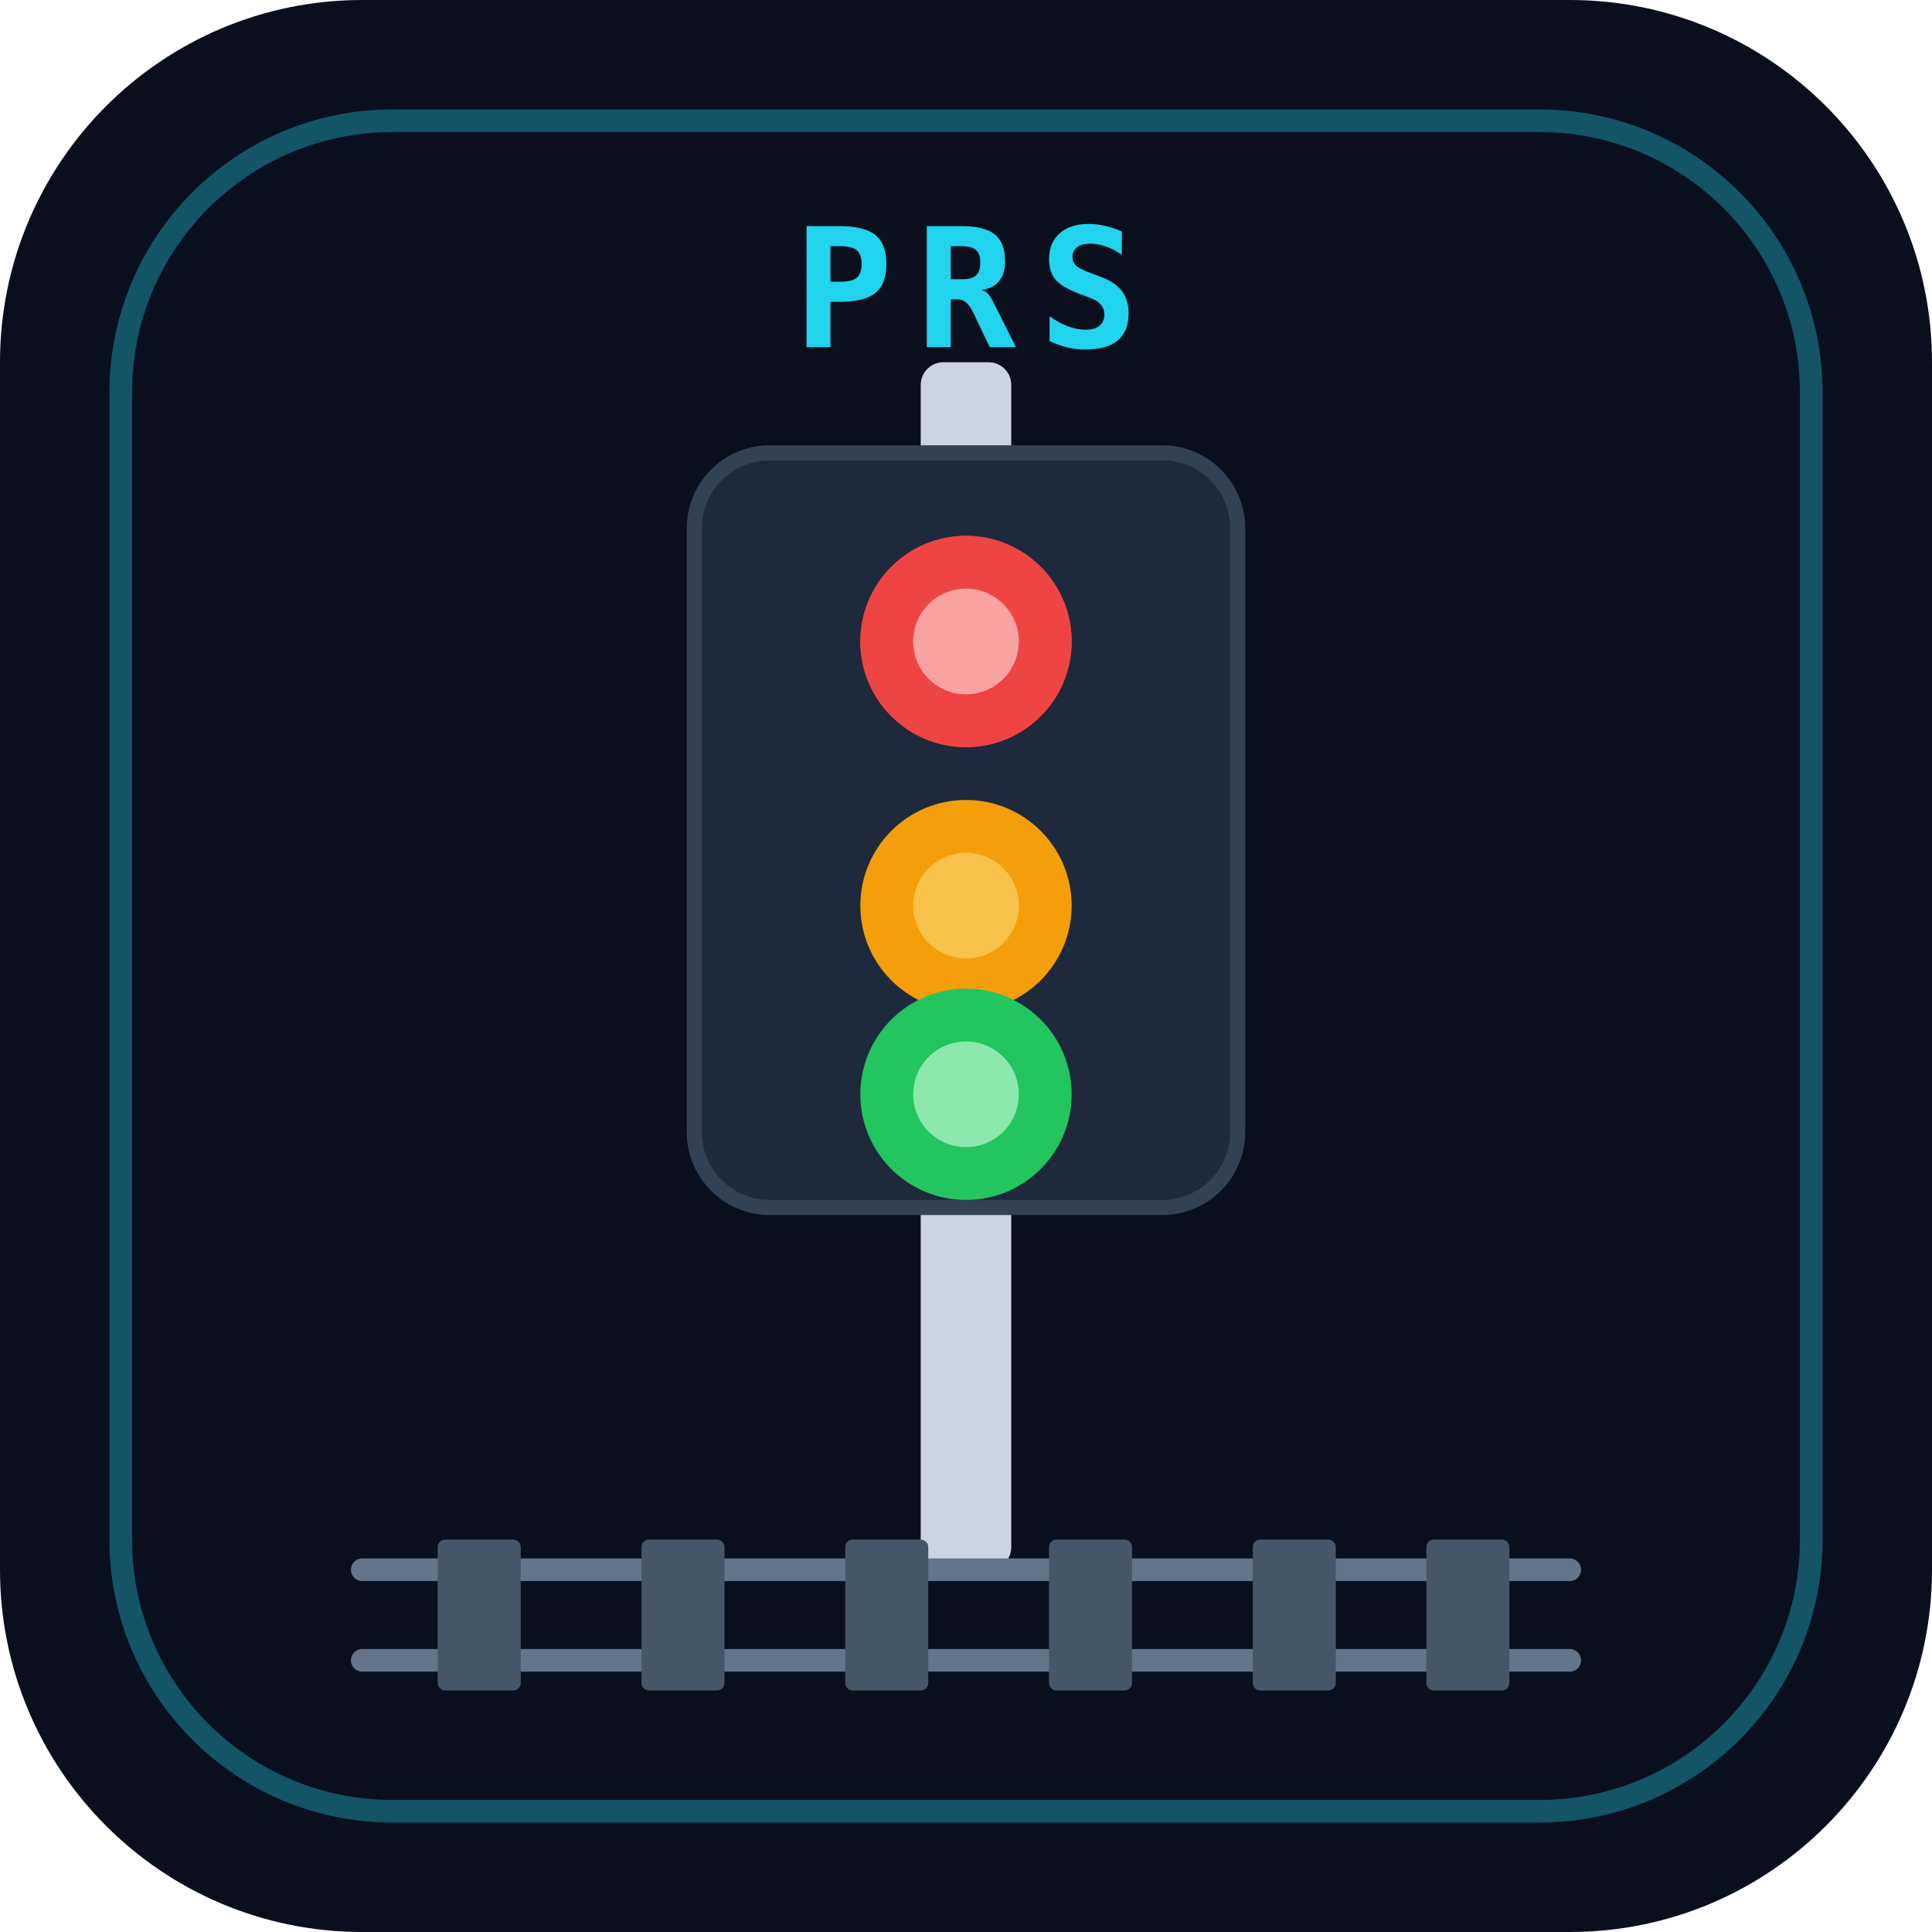
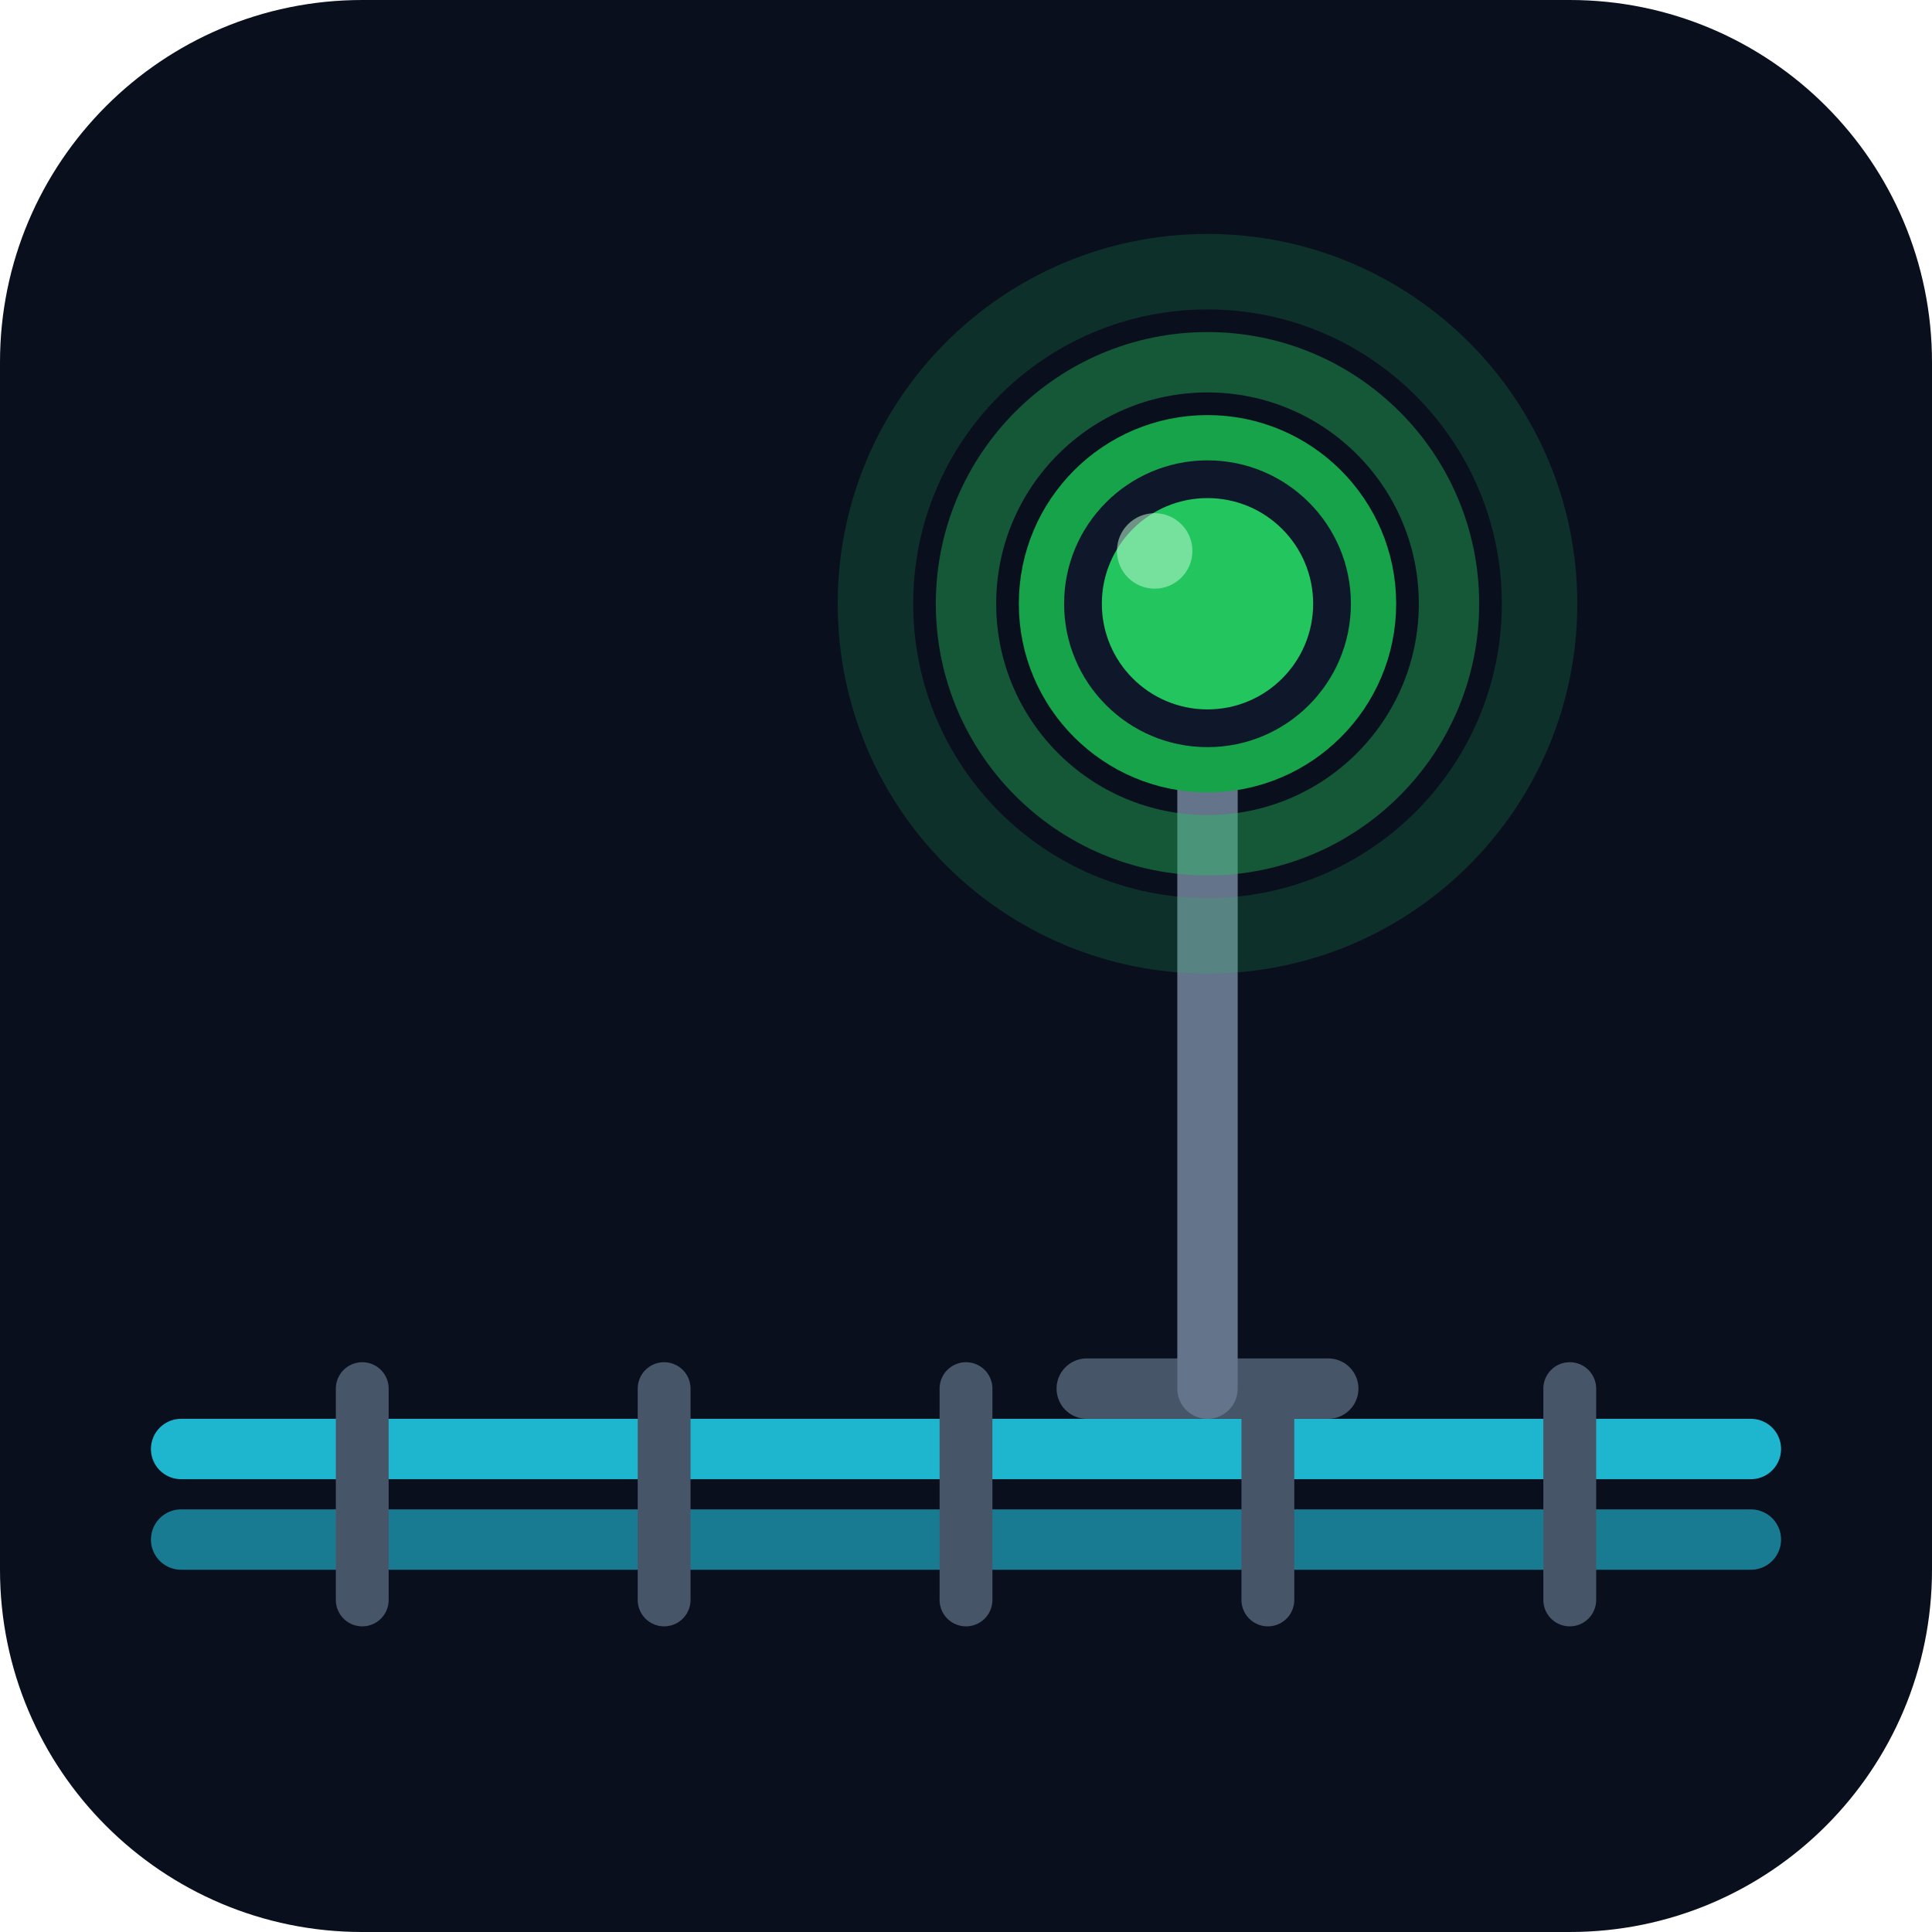
<svg xmlns="http://www.w3.org/2000/svg" viewBox="0 0 512 512" role="img" aria-label="PRS Simulator">
  <rect width="512" height="512" rx="96" ry="96" fill="#0a0f1e" />
-   <rect x="32" y="32" width="448" height="448" rx="72" ry="72" fill="none" stroke="#22d3ee" stroke-width="6" opacity="0.35" />
-   <rect x="244" y="96" width="24" height="320" rx="6" fill="#cbd5e1" />
-   <rect x="184" y="120" width="144" height="200" rx="20" fill="#1e293b" stroke="#334155" stroke-width="4" />
-   <circle cx="256" cy="170" r="28" fill="#ef4444" />
-   <circle cx="256" cy="170" r="28" fill="#ef4444" />
-   <circle cx="256" cy="170" r="14" fill="#fecaca" opacity="0.7" />
-   <circle cx="256" cy="240" r="28" fill="#f59e0b" />
-   <circle cx="256" cy="240" r="14" fill="#fde68a" opacity="0.5" />
-   <circle cx="256" cy="290" r="28" fill="#22c55e" />
-   <circle cx="256" cy="290" r="14" fill="#bbf7d0" opacity="0.7" />
-   <g stroke="#64748b" stroke-width="6" stroke-linecap="round">
-     <line x1="96" y1="416" x2="416" y2="416" />
-     <line x1="96" y1="440" x2="416" y2="440" />
+   <line x1="48" y1="384" x2="464" y2="384" stroke="#22d3ee" stroke-width="16" stroke-linecap="round" opacity="0.85" />
+   <line x1="48" y1="408" x2="464" y2="408" stroke="#22d3ee" stroke-width="16" stroke-linecap="round" opacity="0.55" />
+   <g stroke="#475569" stroke-width="14" stroke-linecap="round">
+     <line x1="96" y1="368" x2="96" y2="424" />
+     <line x1="176" y1="368" x2="176" y2="424" />
+     <line x1="256" y1="368" x2="256" y2="424" />
+     <line x1="336" y1="368" x2="336" y2="424" />
+     <line x1="416" y1="368" x2="416" y2="424" />
  </g>
-   <g fill="#475569">
-     <rect x="116" y="408" width="22" height="40" rx="2" />
-     <rect x="170" y="408" width="22" height="40" rx="2" />
-     <rect x="224" y="408" width="22" height="40" rx="2" />
-     <rect x="278" y="408" width="22" height="40" rx="2" />
-     <rect x="332" y="408" width="22" height="40" rx="2" />
-     <rect x="378" y="408" width="22" height="40" rx="2" />
-   </g>
-   <text x="256" y="92" text-anchor="middle" font-family="ui-monospace, 'SF Mono', Consolas, monospace" font-size="44" font-weight="700" fill="#22d3ee" letter-spacing="6">PRS</text>
+   <line x1="288" y1="368" x2="352" y2="368" stroke="#475569" stroke-width="16" stroke-linecap="round" />
+   <line x1="320" y1="368" x2="320" y2="176" stroke="#64748b" stroke-width="16" stroke-linecap="round" />
+   <circle cx="320" cy="160" r="88" fill="none" stroke="#22c55e" stroke-width="20" opacity="0.18" />
+   <circle cx="320" cy="160" r="64" fill="none" stroke="#22c55e" stroke-width="16" opacity="0.40" />
+   <circle cx="320" cy="160" r="44" fill="#0f172a" stroke="#16a34a" stroke-width="12" />
+   <circle cx="320" cy="160" r="28" fill="#22c55e" />
+   <circle cx="306" cy="146" r="10" fill="#bbf7d0" opacity="0.55" />
</svg>
